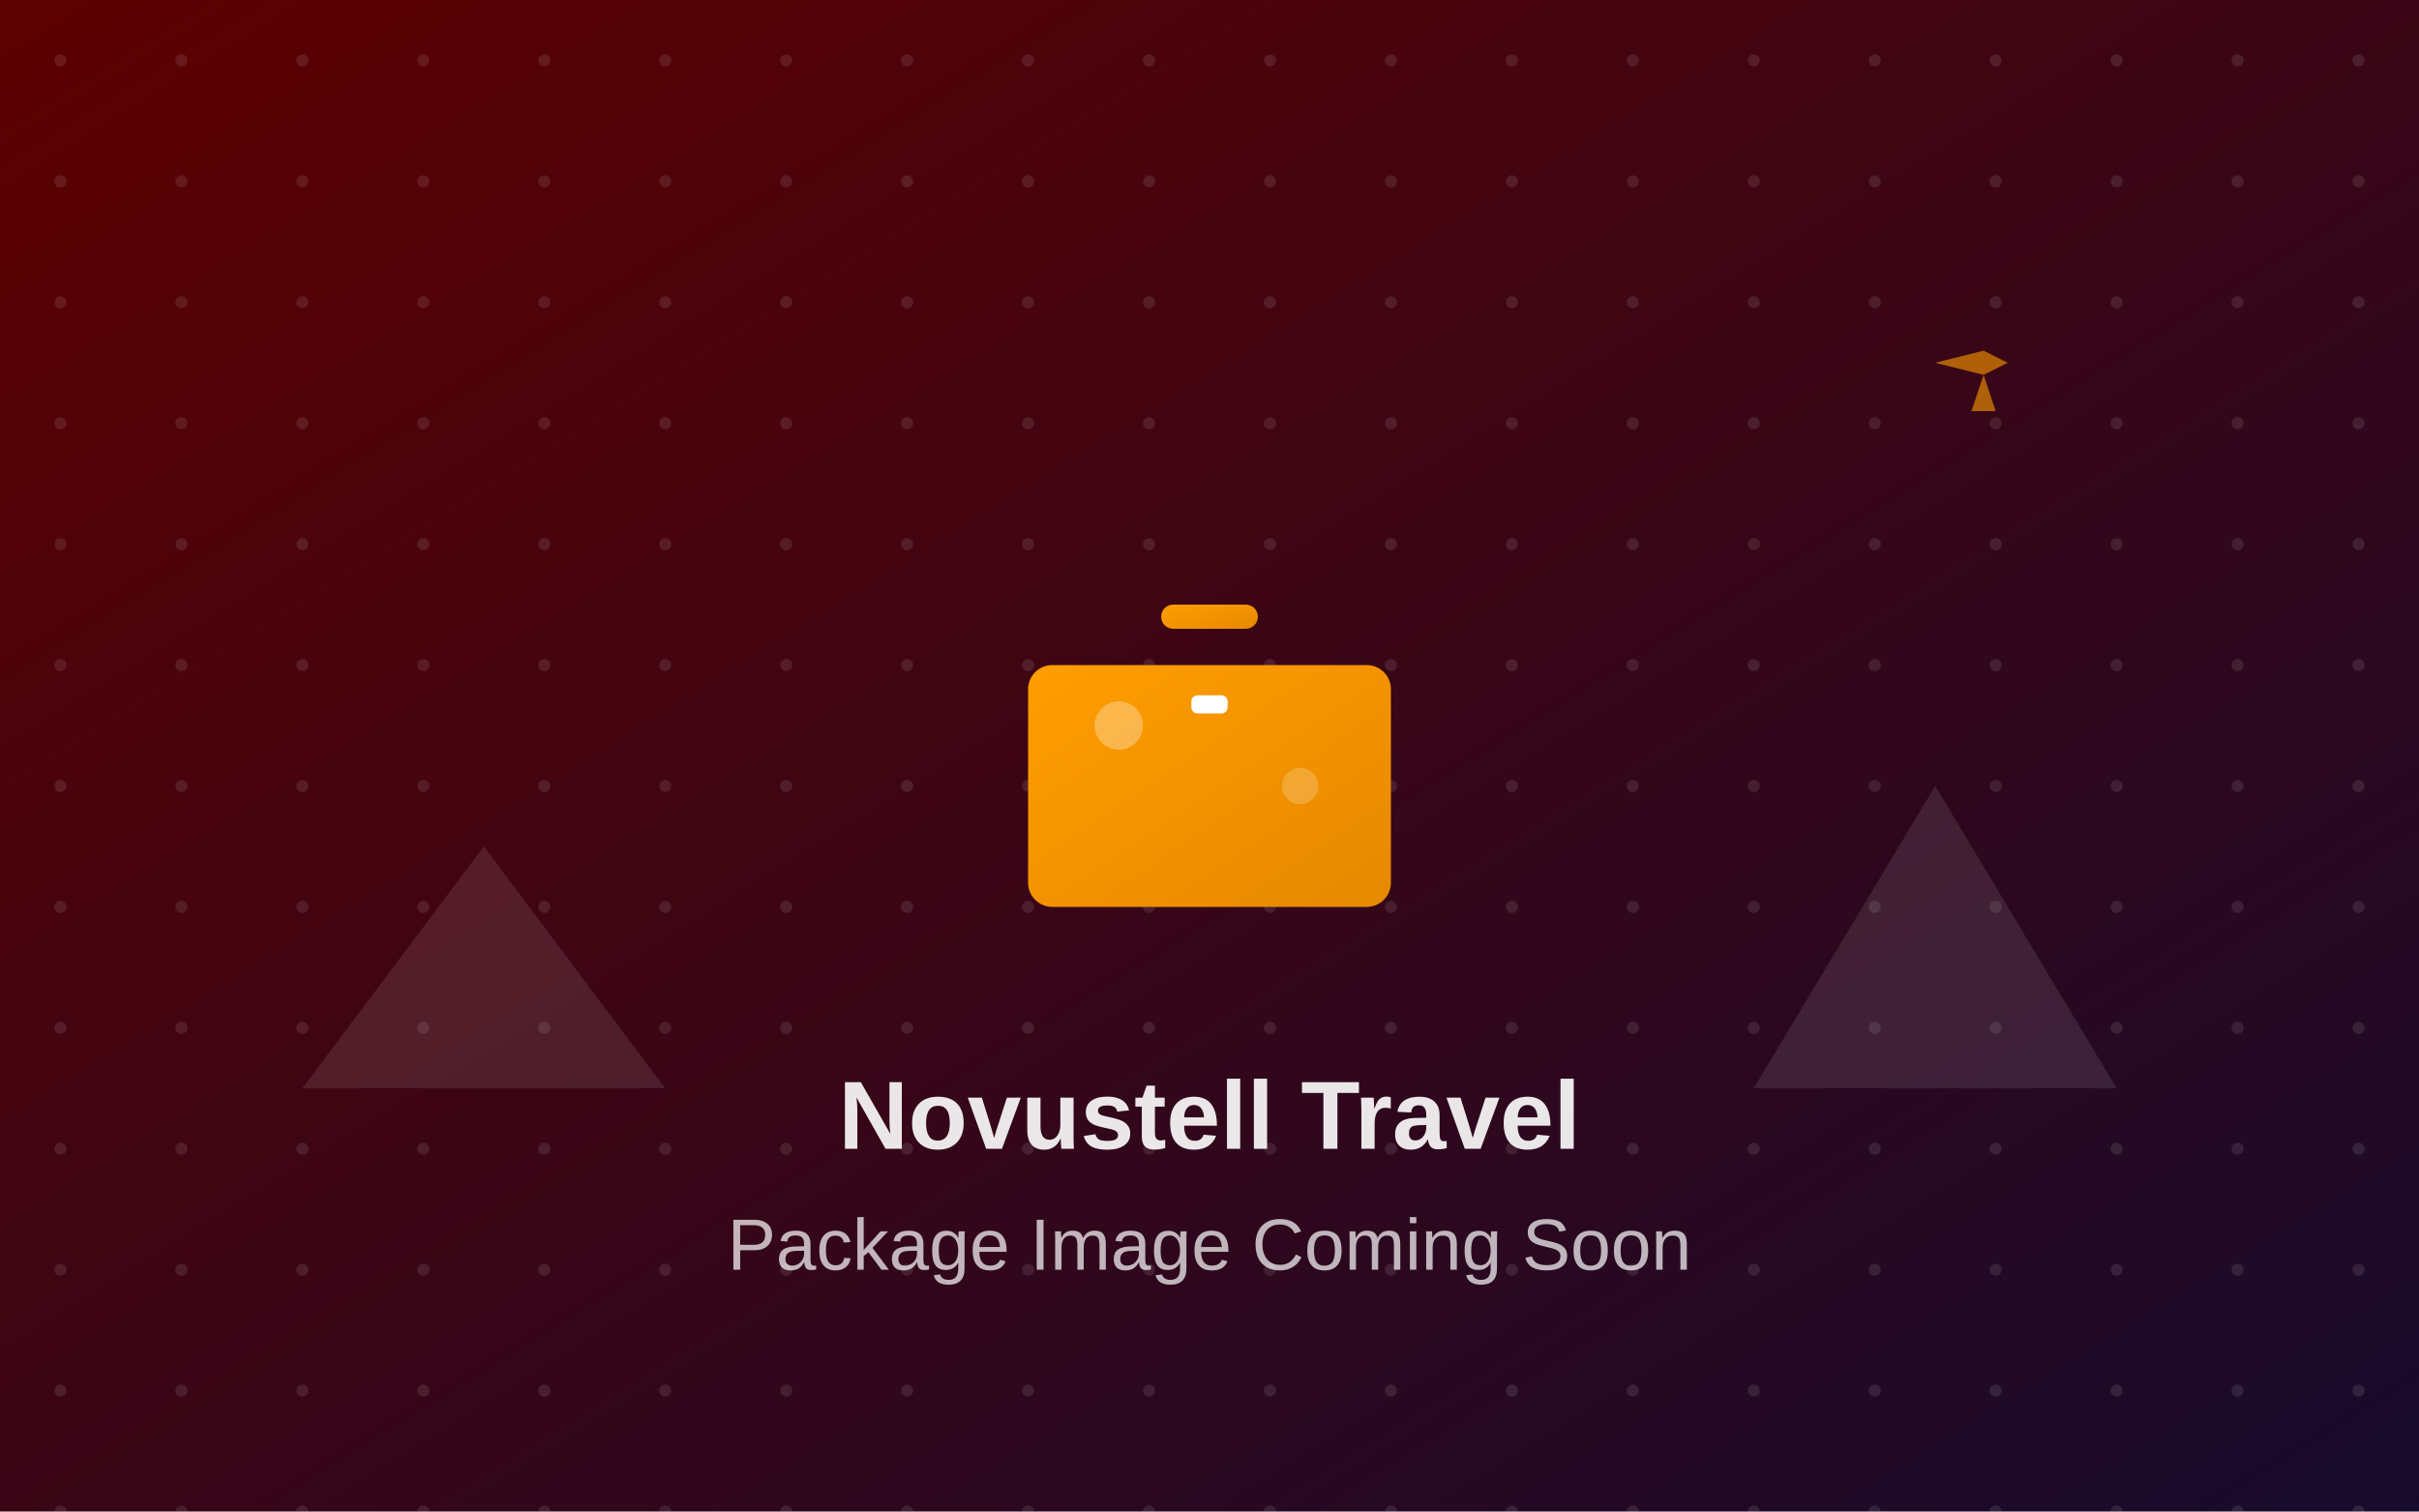
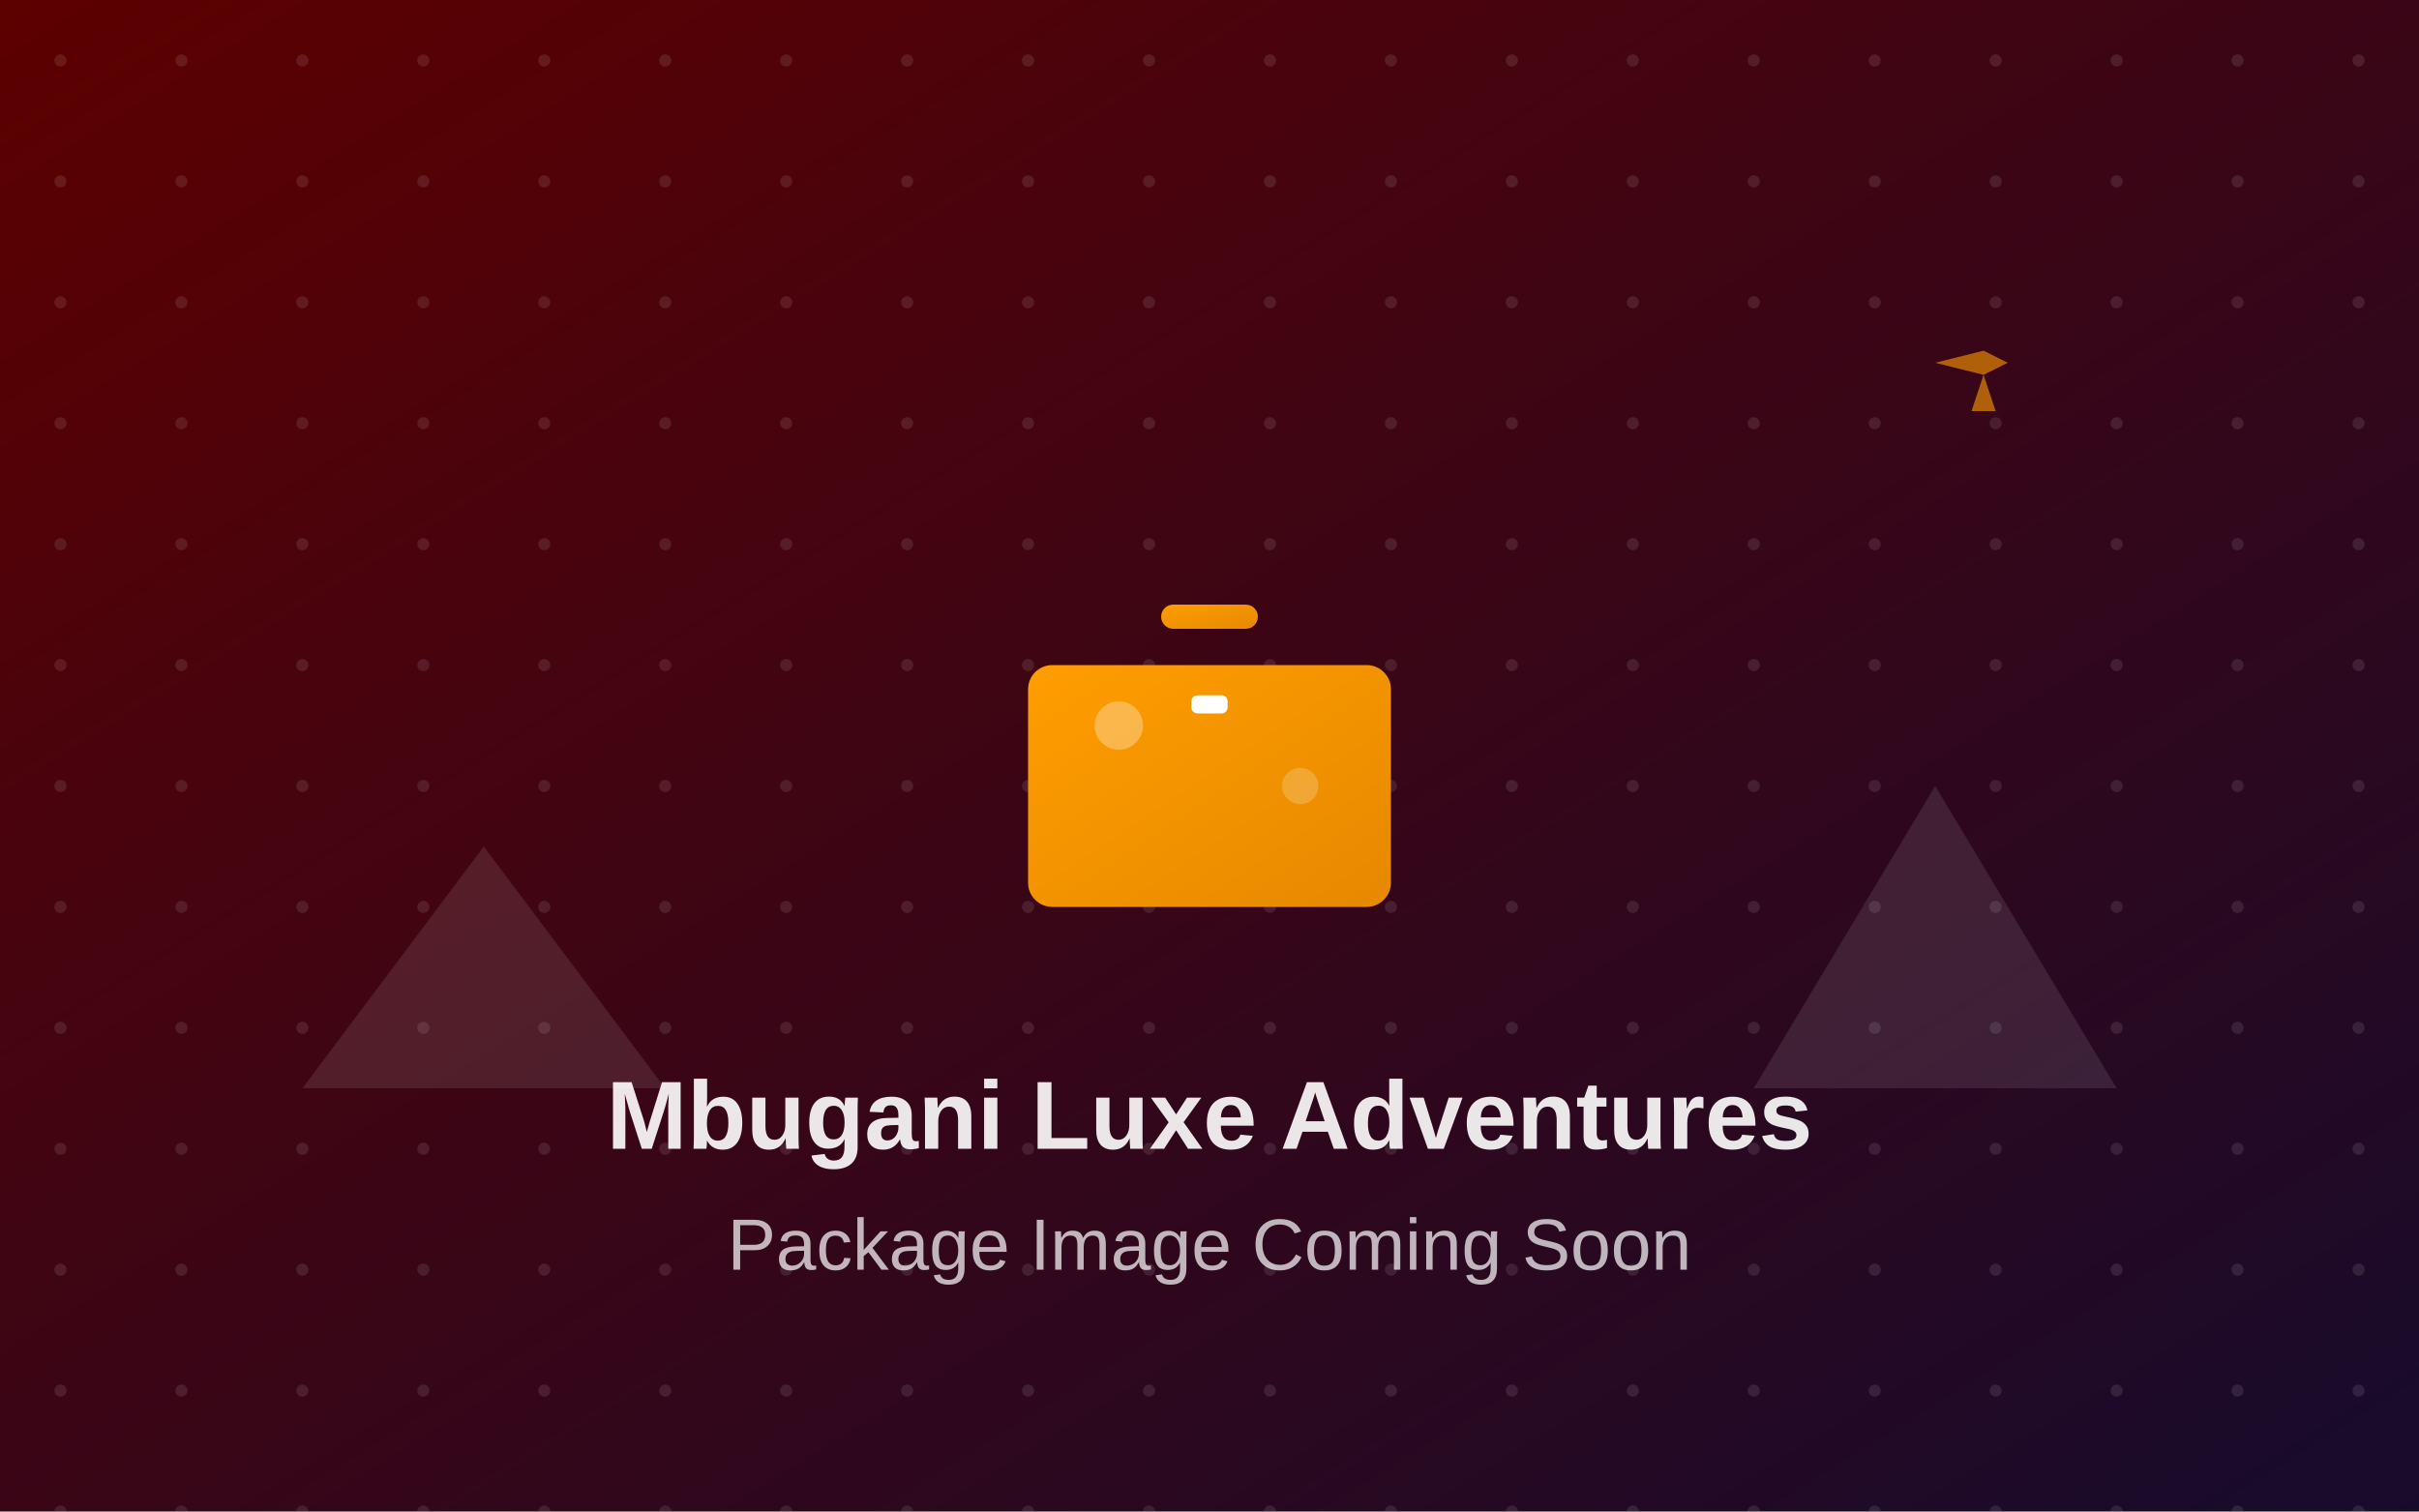
<svg xmlns="http://www.w3.org/2000/svg" width="400" height="250" viewBox="0 0 400 250">
  <defs>
    <linearGradient id="bgGradient" x1="0%" y1="0%" x2="100%" y2="100%">
      <stop offset="0%" style="stop-color:#5d0000;stop-opacity:1" />
      <stop offset="100%" style="stop-color:#170b2c;stop-opacity:1" />
    </linearGradient>
    <linearGradient id="iconGradient" x1="0%" y1="0%" x2="100%" y2="100%">
      <stop offset="0%" style="stop-color:#ff9d00;stop-opacity:1" />
      <stop offset="100%" style="stop-color:#e68900;stop-opacity:1" />
    </linearGradient>
  </defs>
  <rect width="400" height="250" fill="url(#bgGradient)" />
  <pattern id="dots" x="0" y="0" width="20" height="20" patternUnits="userSpaceOnUse">
    <circle cx="10" cy="10" r="1" fill="rgba(255,255,255,0.1)" />
  </pattern>
  <rect width="400" height="250" fill="url(#dots)" />
  <g transform="translate(200, 125)">
    <rect x="-30" y="-15" width="60" height="40" rx="4" fill="url(#iconGradient)" />
    <rect x="-8" y="-25" width="16" height="4" rx="2" fill="url(#iconGradient)" />
    <rect x="-3" y="-10" width="6" height="3" rx="1" fill="#ffffff" />
    <circle cx="-15" cy="-5" r="4" fill="rgba(255,255,255,0.3)" />
    <circle cx="15" cy="5" r="3" fill="rgba(255,255,255,0.2)" />
  </g>
  <polygon points="50,180 80,140 110,180" fill="rgba(255,255,255,0.1)" />
  <polygon points="290,180 320,130 350,180" fill="rgba(255,255,255,0.1)" />
  <g transform="translate(320, 60)">
    <path d="M0,0 L8,2 L12,0 L8,-2 Z M8,2 L6,8 L10,8 Z" fill="rgba(255,157,0,0.6)" />
  </g>
  <text x="200" y="190" text-anchor="middle" fill="rgba(255,255,255,0.9)" font-family="Arial, sans-serif" font-size="16" font-weight="600">
-     Novustell Travel
+     Mbugani Luxe Adventures
  </text>
  <text x="200" y="210" text-anchor="middle" fill="rgba(255,255,255,0.7)" font-family="Arial, sans-serif" font-size="12">
    Package Image Coming Soon
  </text>
</svg>
